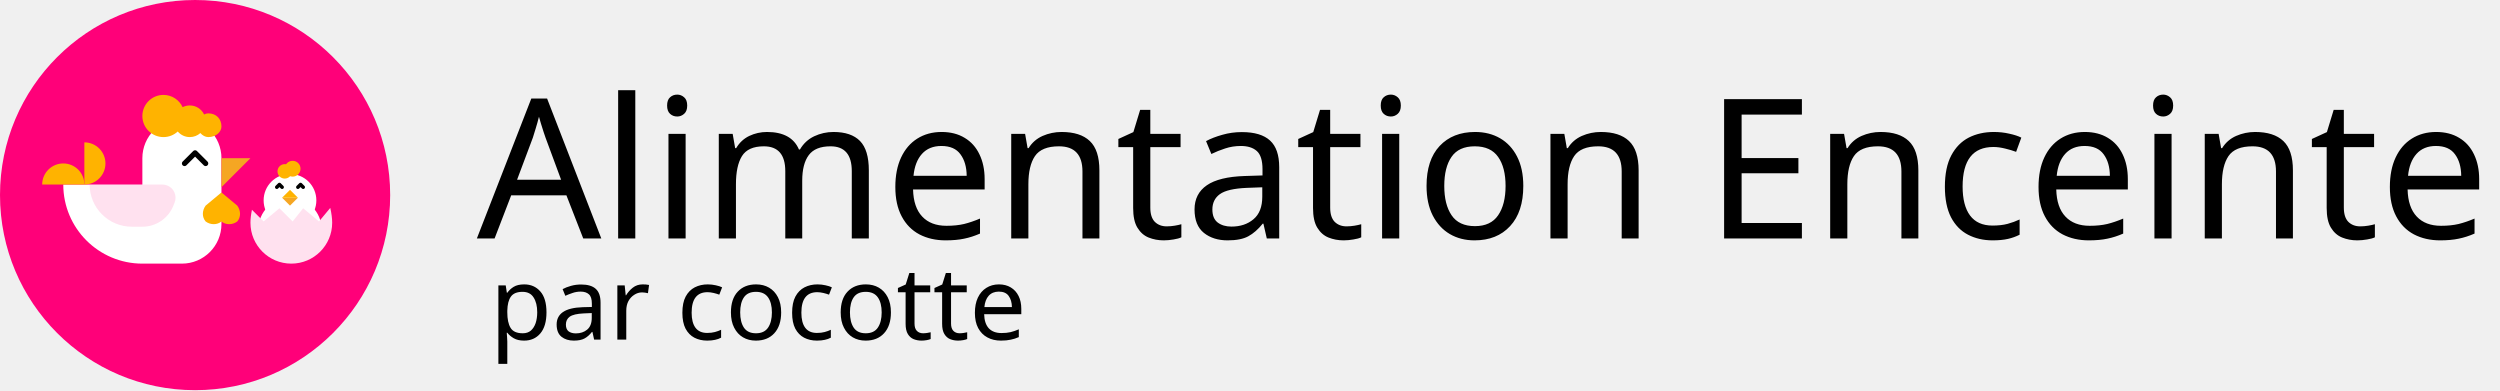
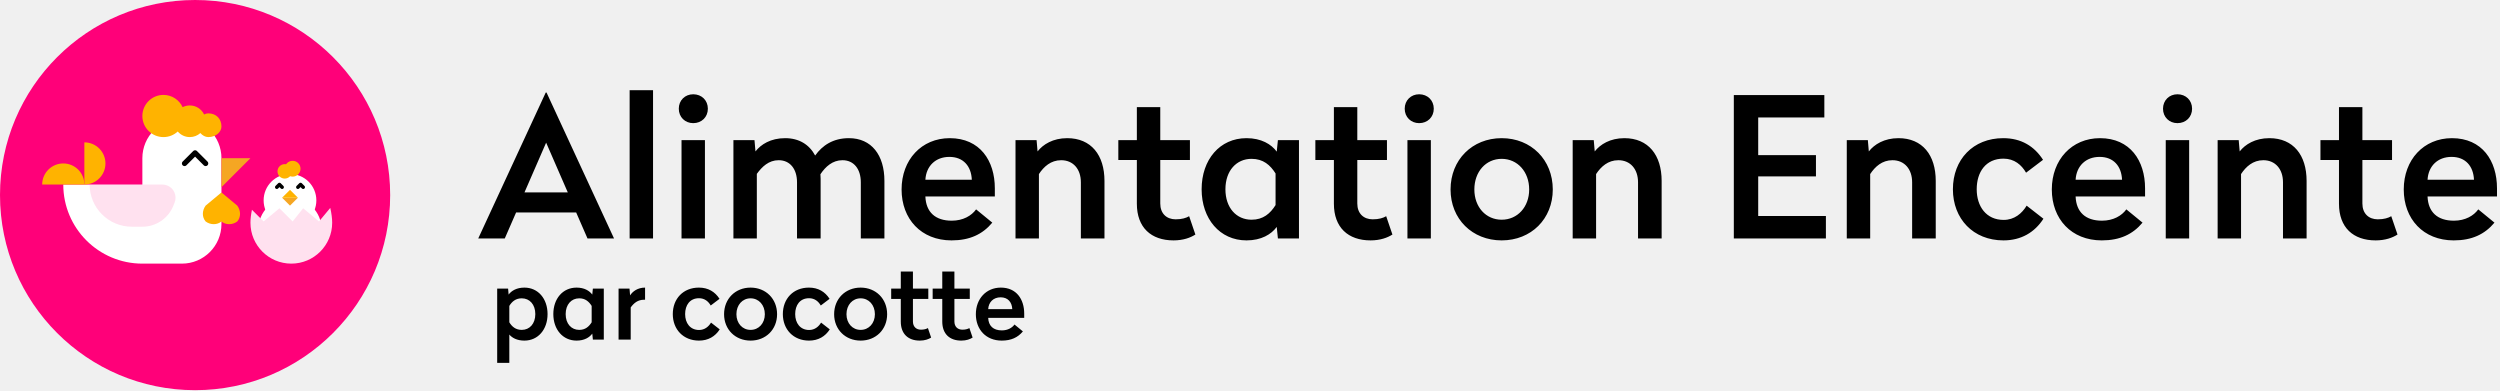
<svg xmlns="http://www.w3.org/2000/svg" width="346px" height="54px" viewBox="0 0 346 54" version="1.1">
  <defs />
  <g id="Page-1" stroke="none" stroke-width="1" fill="none" fill-rule="evenodd">
    <g id="Artboard" transform="translate(-20, -92)">
      <g id="ae-b" transform="translate(20, 92)">
-         <text id="par-cocotte" font-family="Radikal-Medium, Radikal" font-size="14" font-weight="400" fill="#000000">
-           <tspan x="67.788" y="47">par cocotte</tspan>
-         </text>
-         <text id="Alimentation-Enceint" font-family="Radikal-Medium, Radikal" font-size="27" font-weight="400" fill="#000000">
-           <tspan x="66" y="33">Alimentation Enceinte</tspan>
-         </text>
+         <path d="M72.576,39.804 C74.48,39.804 75.782,41.344 75.782,43.472 C75.782,45.586 74.48,47.14 72.576,47.14 C71.54,47.14 70.868,46.748 70.49,46.3 L70.49,50.22 L68.81,50.22 L68.81,39.944 L70.322,39.944 L70.392,40.77 C70.784,40.238 71.512,39.804 72.576,39.804 Z M72.212,41.288 C71.372,41.288 70.854,41.736 70.49,42.338 L70.49,44.606 C70.854,45.208 71.372,45.656 72.212,45.656 C73.304,45.656 74.088,44.802 74.088,43.472 C74.088,42.142 73.304,41.288 72.212,41.288 Z M79.8,39.804 C80.864,39.804 81.578,40.238 81.97,40.77 L82.054,39.944 L83.566,39.944 L83.566,47 L82.054,47 L81.97,46.174 C81.578,46.706 80.864,47.14 79.8,47.14 C77.882,47.14 76.58,45.586 76.58,43.472 C76.58,41.344 77.882,39.804 79.8,39.804 Z M80.164,41.288 C79.072,41.288 78.288,42.142 78.288,43.472 C78.288,44.802 79.072,45.656 80.164,45.656 C81.004,45.656 81.508,45.208 81.886,44.606 L81.886,42.338 C81.508,41.736 81.004,41.288 80.164,41.288 Z M89.278,39.804 C88.27,39.804 87.556,40.322 87.206,40.882 L87.122,39.944 L85.61,39.944 L85.61,47 L87.29,47 L87.29,42.548 C87.738,41.932 88.284,41.484 89.138,41.484 L89.278,41.484 L89.278,39.804 Z M96.726,39.804 C94.556,39.804 93.114,41.344 93.114,43.472 C93.114,45.586 94.57,47.14 96.74,47.14 C98.014,47.14 98.98,46.566 99.61,45.586 L98.406,44.648 C98.07,45.208 97.524,45.67 96.754,45.67 C95.508,45.67 94.822,44.704 94.822,43.472 C94.822,42.226 95.48,41.274 96.74,41.274 C97.524,41.274 98.042,41.722 98.364,42.282 L99.582,41.358 C98.952,40.378 98.014,39.804 96.726,39.804 Z M103.88,39.804 C105.994,39.804 107.548,41.358 107.548,43.486 C107.548,45.6 105.994,47.14 103.88,47.14 C101.766,47.14 100.212,45.6 100.212,43.486 C100.212,41.358 101.766,39.804 103.88,39.804 Z M103.88,41.288 C102.746,41.288 101.92,42.212 101.92,43.486 C101.92,44.746 102.746,45.656 103.88,45.656 C105.014,45.656 105.854,44.746 105.854,43.486 C105.854,42.212 105.014,41.288 103.88,41.288 Z M111.958,39.804 C109.788,39.804 108.346,41.344 108.346,43.472 C108.346,45.586 109.802,47.14 111.972,47.14 C113.246,47.14 114.212,46.566 114.842,45.586 L113.638,44.648 C113.302,45.208 112.756,45.67 111.986,45.67 C110.74,45.67 110.054,44.704 110.054,43.472 C110.054,42.226 110.712,41.274 111.972,41.274 C112.756,41.274 113.274,41.722 113.596,42.282 L114.814,41.358 C114.184,40.378 113.246,39.804 111.958,39.804 Z M119.112,39.804 C121.226,39.804 122.78,41.358 122.78,43.486 C122.78,45.6 121.226,47.14 119.112,47.14 C116.998,47.14 115.444,45.6 115.444,43.486 C115.444,41.358 116.998,39.804 119.112,39.804 Z M119.112,41.288 C117.978,41.288 117.152,42.212 117.152,43.486 C117.152,44.746 117.978,45.656 119.112,45.656 C120.246,45.656 121.086,44.746 121.086,43.486 C121.086,42.212 120.246,41.288 119.112,41.288 Z M126.35,37.578 L124.67,37.578 L124.67,39.944 L123.34,39.944 L123.34,41.372 L124.67,41.372 L124.67,44.508 C124.67,46.216 125.692,47.14 127.302,47.14 C128.002,47.14 128.52,46.944 128.87,46.72 L128.422,45.404 C128.212,45.53 127.904,45.628 127.456,45.628 C126.798,45.628 126.35,45.208 126.35,44.494 L126.35,41.372 L128.478,41.372 L128.478,39.944 L126.35,39.944 L126.35,37.578 Z M132.09,37.578 L130.41,37.578 L130.41,39.944 L129.08,39.944 L129.08,41.372 L130.41,41.372 L130.41,44.508 C130.41,46.216 131.432,47.14 133.042,47.14 C133.742,47.14 134.26,46.944 134.61,46.72 L134.162,45.404 C133.952,45.53 133.644,45.628 133.196,45.628 C132.538,45.628 132.09,45.208 132.09,44.494 L132.09,41.372 L134.218,41.372 L134.218,39.944 L132.09,39.944 L132.09,37.578 Z M138.516,39.804 C140.686,39.804 141.75,41.428 141.75,43.402 L141.75,43.99 L136.766,43.99 C136.808,45.11 137.48,45.726 138.656,45.726 C139.482,45.726 140.084,45.362 140.406,44.914 L141.568,45.866 C140.868,46.706 139.944,47.14 138.642,47.14 C136.458,47.14 135.058,45.6 135.058,43.486 C135.058,41.358 136.486,39.804 138.516,39.804 Z M138.488,41.148 C137.494,41.148 136.822,41.806 136.766,42.786 L140.098,42.786 C140.056,41.82 139.496,41.148 138.488,41.148 Z" id="par-cocotte" fill="#000000" />
+         <path d="M75.639,12.804 L84.981,33 L81.309,33 L79.743,29.409 L71.427,29.409 L69.861,33 L66.189,33 L75.531,12.804 L75.639,12.804 Z M75.585,19.743 L72.588,26.628 L78.582,26.628 L75.585,19.743 Z M90.381,12.48 L87.141,12.48 L87.141,33 L90.381,33 L90.381,12.48 Z M97.563,19.392 L94.323,19.392 L94.323,33 L97.563,33 L97.563,19.392 Z M95.943,13.047 C94.809,13.047 93.945,13.884 93.945,15.045 C93.945,16.206 94.809,17.043 95.943,17.043 C97.104,17.043 97.968,16.206 97.968,15.045 C97.968,13.884 97.104,13.047 95.943,13.047 Z M108.66,19.122 C106.662,19.122 105.312,19.986 104.556,20.958 L104.421,19.392 L101.505,19.392 L101.505,33 L104.745,33 L104.745,24.063 C105.474,23.064 106.392,22.173 107.769,22.173 C109.362,22.173 110.307,23.415 110.307,25.224 L110.307,33 L113.574,33 L113.574,24.738 C113.574,24.549 113.547,24.333 113.547,24.117 C114.249,23.064 115.221,22.173 116.598,22.173 C118.191,22.173 119.136,23.415 119.136,25.224 L119.136,33 L122.403,33 L122.403,25.035 C122.403,21.471 120.621,19.122 117.489,19.122 C115.302,19.122 113.817,20.121 112.818,21.525 C112.008,20.013 110.604,19.122 108.66,19.122 Z M131.448,19.122 C135.633,19.122 137.685,22.254 137.685,26.061 L137.685,27.195 L128.073,27.195 C128.154,29.355 129.45,30.543 131.718,30.543 C133.311,30.543 134.472,29.841 135.093,28.977 L137.334,30.813 C135.984,32.433 134.202,33.27 131.691,33.27 C127.479,33.27 124.779,30.3 124.779,26.223 C124.779,22.119 127.533,19.122 131.448,19.122 Z M131.394,21.714 C129.477,21.714 128.181,22.983 128.073,24.873 L134.499,24.873 C134.418,23.01 133.338,21.714 131.394,21.714 Z M147.702,19.122 C145.731,19.122 144.354,19.986 143.598,20.958 L143.463,19.392 L140.547,19.392 L140.547,33 L143.787,33 L143.787,24.09 C144.462,23.064 145.434,22.173 146.865,22.173 C148.539,22.173 149.592,23.415 149.592,25.224 L149.592,33 L152.859,33 L152.859,25.035 C152.859,21.471 151.023,19.122 147.702,19.122 Z M160.581,14.829 L157.341,14.829 L157.341,19.392 L154.776,19.392 L154.776,22.146 L157.341,22.146 L157.341,28.194 C157.341,31.488 159.312,33.27 162.417,33.27 C163.767,33.27 164.766,32.892 165.441,32.46 L164.577,29.922 C164.172,30.165 163.578,30.354 162.714,30.354 C161.445,30.354 160.581,29.544 160.581,28.167 L160.581,22.146 L164.685,22.146 L164.685,19.392 L160.581,19.392 L160.581,14.829 Z M172.515,19.122 C174.567,19.122 175.944,19.959 176.7,20.985 L176.862,19.392 L179.778,19.392 L179.778,33 L176.862,33 L176.7,31.407 C175.944,32.433 174.567,33.27 172.515,33.27 C168.816,33.27 166.305,30.273 166.305,26.196 C166.305,22.092 168.816,19.122 172.515,19.122 Z M173.217,21.984 C171.111,21.984 169.599,23.631 169.599,26.196 C169.599,28.761 171.111,30.408 173.217,30.408 C174.837,30.408 175.809,29.544 176.538,28.383 L176.538,24.009 C175.809,22.848 174.837,21.984 173.217,21.984 Z M187.851,14.829 L184.611,14.829 L184.611,19.392 L182.046,19.392 L182.046,22.146 L184.611,22.146 L184.611,28.194 C184.611,31.488 186.582,33.27 189.687,33.27 C191.037,33.27 192.036,32.892 192.711,32.46 L191.847,29.922 C191.442,30.165 190.848,30.354 189.984,30.354 C188.715,30.354 187.851,29.544 187.851,28.167 L187.851,22.146 L191.955,22.146 L191.955,19.392 L187.851,19.392 L187.851,14.829 Z M198.03,19.392 L194.79,19.392 L194.79,33 L198.03,33 L198.03,19.392 Z M196.41,13.047 C195.276,13.047 194.412,13.884 194.412,15.045 C194.412,16.206 195.276,17.043 196.41,17.043 C197.571,17.043 198.435,16.206 198.435,15.045 C198.435,13.884 197.571,13.047 196.41,13.047 Z M207.831,19.122 C211.908,19.122 214.905,22.119 214.905,26.223 C214.905,30.3 211.908,33.27 207.831,33.27 C203.754,33.27 200.757,30.3 200.757,26.223 C200.757,22.119 203.754,19.122 207.831,19.122 Z M207.831,21.984 C205.644,21.984 204.051,23.766 204.051,26.223 C204.051,28.653 205.644,30.408 207.831,30.408 C210.018,30.408 211.638,28.653 211.638,26.223 C211.638,23.766 210.018,21.984 207.831,21.984 Z M224.814,19.122 C222.843,19.122 221.466,19.986 220.71,20.958 L220.575,19.392 L217.659,19.392 L217.659,33 L220.899,33 L220.899,24.09 C221.574,23.064 222.546,22.173 223.977,22.173 C225.651,22.173 226.704,23.415 226.704,25.224 L226.704,33 L229.971,33 L229.971,25.035 C229.971,21.471 228.135,19.122 224.814,19.122 Z M252.489,13.155 L239.961,13.155 L239.961,33 L252.705,33 L252.705,29.895 L243.336,29.895 L243.336,24.414 L251.328,24.414 L251.328,21.471 L243.336,21.471 L243.336,16.26 L252.489,16.26 L252.489,13.155 Z M262.749,19.122 C260.778,19.122 259.401,19.986 258.645,20.958 L258.51,19.392 L255.594,19.392 L255.594,33 L258.834,33 L258.834,24.09 C259.509,23.064 260.481,22.173 261.912,22.173 C263.586,22.173 264.639,23.415 264.639,25.224 L264.639,33 L267.906,33 L267.906,25.035 C267.906,21.471 266.07,19.122 262.749,19.122 Z M277.248,19.122 C273.063,19.122 270.282,22.092 270.282,26.196 C270.282,30.273 273.09,33.27 277.275,33.27 C279.732,33.27 281.595,32.163 282.81,30.273 L280.488,28.464 C279.84,29.544 278.787,30.435 277.302,30.435 C274.899,30.435 273.576,28.572 273.576,26.196 C273.576,23.793 274.845,21.957 277.275,21.957 C278.787,21.957 279.786,22.821 280.407,23.901 L282.756,22.119 C281.541,20.229 279.732,19.122 277.248,19.122 Z M290.64,19.122 C294.825,19.122 296.877,22.254 296.877,26.061 L296.877,27.195 L287.265,27.195 C287.346,29.355 288.642,30.543 290.91,30.543 C292.503,30.543 293.664,29.841 294.285,28.977 L296.526,30.813 C295.176,32.433 293.394,33.27 290.883,33.27 C286.671,33.27 283.971,30.3 283.971,26.223 C283.971,22.119 286.725,19.122 290.64,19.122 Z M290.586,21.714 C288.669,21.714 287.373,22.983 287.265,24.873 L293.691,24.873 C293.61,23.01 292.53,21.714 290.586,21.714 Z M302.979,19.392 L299.739,19.392 L299.739,33 L302.979,33 L302.979,19.392 Z M301.359,13.047 C300.225,13.047 299.361,13.884 299.361,15.045 C299.361,16.206 300.225,17.043 301.359,17.043 C302.52,17.043 303.384,16.206 303.384,15.045 C303.384,13.884 302.52,13.047 301.359,13.047 Z M314.076,19.122 C312.105,19.122 310.728,19.986 309.972,20.958 L309.837,19.392 L306.921,19.392 L306.921,33 L310.161,33 L310.161,24.09 C310.836,23.064 311.808,22.173 313.239,22.173 C314.913,22.173 315.966,23.415 315.966,25.224 L315.966,33 L319.233,33 L319.233,25.035 C319.233,21.471 317.397,19.122 314.076,19.122 Z M326.955,14.829 L323.715,14.829 L323.715,19.392 L321.15,19.392 L321.15,22.146 L323.715,22.146 L323.715,28.194 C323.715,31.488 325.686,33.27 328.791,33.27 C330.141,33.27 331.14,32.892 331.815,32.46 L330.951,29.922 C330.546,30.165 329.952,30.354 329.088,30.354 C327.819,30.354 326.955,29.544 326.955,28.167 L326.955,22.146 L331.059,22.146 L331.059,19.392 L326.955,19.392 L326.955,14.829 Z M339.348,19.122 C343.533,19.122 345.585,22.254 345.585,26.061 L345.585,27.195 L335.973,27.195 C336.054,29.355 337.35,30.543 339.618,30.543 C341.211,30.543 342.372,29.841 342.993,28.977 L345.234,30.813 C343.884,32.433 342.102,33.27 339.591,33.27 C335.379,33.27 332.679,30.3 332.679,26.223 C332.679,22.119 335.433,19.122 339.348,19.122 Z M339.294,21.714 C337.377,21.714 336.081,22.983 335.973,24.873 L342.399,24.873 C342.318,23.01 341.238,21.714 339.294,21.714 Z" id="Alimentation-Enceint" fill="#000000" />
        <g id="icon">
          <rect id="bg" fill="#FF0079" x="0" y="0" width="54" height="54" rx="27" />
          <g id="cocoote" transform="translate(20.16216, 25.13513) scale(-1, 1) translate(-20.16216, -25.13513) translate(5.662162, 13.13514)">
            <path d="M14.959,12.405 L25.905,12.405 C25.905,18.451 21.005,23.351 14.959,23.351 L9.486,23.351 L9.486,23.351 C6.464,23.351 4.014,20.901 4.014,17.878 L4.014,17.878 L4.014,17.878 L4.014,8.757 L4.014,8.757 C4.014,5.734 6.464,3.284 9.486,3.284 L9.486,3.284 L9.486,3.284 C12.509,3.284 14.959,5.734 14.959,8.757 L14.959,12.405 Z" id="body" fill="#FFFFFF" />
            <path d="M22.986,12.405 C22.986,10.793 24.293,9.486 25.905,9.486 C27.517,9.486 28.824,10.793 28.824,12.405 L22.986,12.405 Z" id="Combined-Shape" fill="#FFB300" />
            <path d="M18.608,10.946 C18.608,9.334 19.915,8.027 21.527,8.027 C23.139,8.027 24.446,9.334 24.446,10.946 L18.608,10.946 Z" id="Combined-Shape" fill="#FFB300" transform="translate(21.52703, 9.486486) rotate(-90) translate(-21.52703, -9.486486) " />
            <path d="M14.959,12.405 L22.257,12.405 C22.257,15.63 19.643,18.243 16.419,18.243 L14.959,18.243 L14.959,12.405 Z M12.19,12.405 L14.959,12.405 L14.959,18.243 L14.959,18.243 C13.076,18.243 11.382,17.1 10.677,15.354 L10.499,14.913 L10.499,14.913 C10.122,13.978 10.573,12.915 11.507,12.538 C11.724,12.45 11.956,12.405 12.19,12.405 L12.19,12.405 Z" id="Combined-Shape" fill-opacity="0.179" fill="#FF0079" opacity="0.666" />
            <polygon id="Rectangle-8" fill="#F5A623" points="0 8.757 4.014 8.757 4.014 12.77" />
            <path d="M10.062,5.065 C9.66,5.538 9.061,5.838 8.392,5.838 C7.831,5.838 7.319,5.627 6.932,5.28 C6.65,5.608 6.242,5.838 5.838,5.838 C4.749,5.838 4.014,5.103 4.014,4.378 C4.014,3.289 4.749,2.554 5.838,2.554 C6.034,2.554 6.231,2.608 6.414,2.708 C6.766,1.97 7.519,1.459 8.392,1.459 C8.751,1.459 9.089,1.546 9.388,1.699 C9.85,0.696 10.864,0 12.041,0 C13.653,0 14.959,1.307 14.959,2.919 C14.959,4.531 13.653,5.838 12.041,5.838 C11.277,5.838 10.582,5.545 10.062,5.065 Z" id="Combined-Shape" fill="#FFB300" />
            <path d="M6.203,15.324 C6.714,16.032 6.714,16.92 6.203,17.514 C5.545,18.015 4.598,18.015 4.014,17.514 C3.429,18.015 2.482,18.015 1.824,17.514 C1.313,16.92 1.313,16.032 1.824,15.324 L4.014,13.5 L6.203,15.324 Z" id="Combined-Shape" fill="#FFB300" />
            <polyline id="eye" stroke="#000000" stroke-width="0.73" stroke-linecap="round" stroke-linejoin="round" points="6.203 9.486 7.662 8.027 9.122 9.486" />
          </g>
          <g id="Group-2" transform="translate(35.75676, 22.25676)">
            <circle id="Oval-8" fill="#FFFFFF" cx="4.378" cy="5.473" r="3.649" />
            <polyline id="eye" stroke="#000000" stroke-width="0.5" stroke-linecap="round" stroke-linejoin="round" points="5.473 3.649 5.838 3.284 6.203 3.649" />
            <polyline id="eye" stroke="#000000" stroke-width="0.5" stroke-linecap="round" stroke-linejoin="round" points="2.554 3.649 2.919 3.284 3.284 3.649" />
            <circle id="Oval-8" fill="#FFB300" cx="3.649" cy="1.459" r="1" />
            <circle id="Oval-8" fill="#FFB300" cx="4.743" cy="1.095" r="1.095" />
            <circle id="Oval-8" fill="#FFFFFF" cx="4.378" cy="9.486" r="4.378" />
            <polygon id="Triangle" fill="#F5A623" transform="translate(4.378378, 5.655405) scale(1, -1) translate(-4.378378, -5.655405) " points="4.378 5.108 5.473 6.203 3.284 6.203" />
            <polygon id="Triangle" fill="#FFB300" points="4.378 4.014 5.473 5.108 3.284 5.108" />
          </g>
          <path d="M34.869,29.032 C34.734,29.689 34.662,30.304 34.662,30.831 C34.662,33.954 37.194,36.486 40.318,36.486 C43.441,36.486 45.973,33.954 45.973,30.831 C45.973,30.235 45.881,29.529 45.71,28.775 L44.149,30.649 L41.959,28.824 L40.5,30.649 L38.676,28.824 L36.486,30.649 L34.869,29.032 Z" id="Combined-Shape" fill="#FFE1EF" />
        </g>
      </g>
    </g>
  </g>
</svg>
